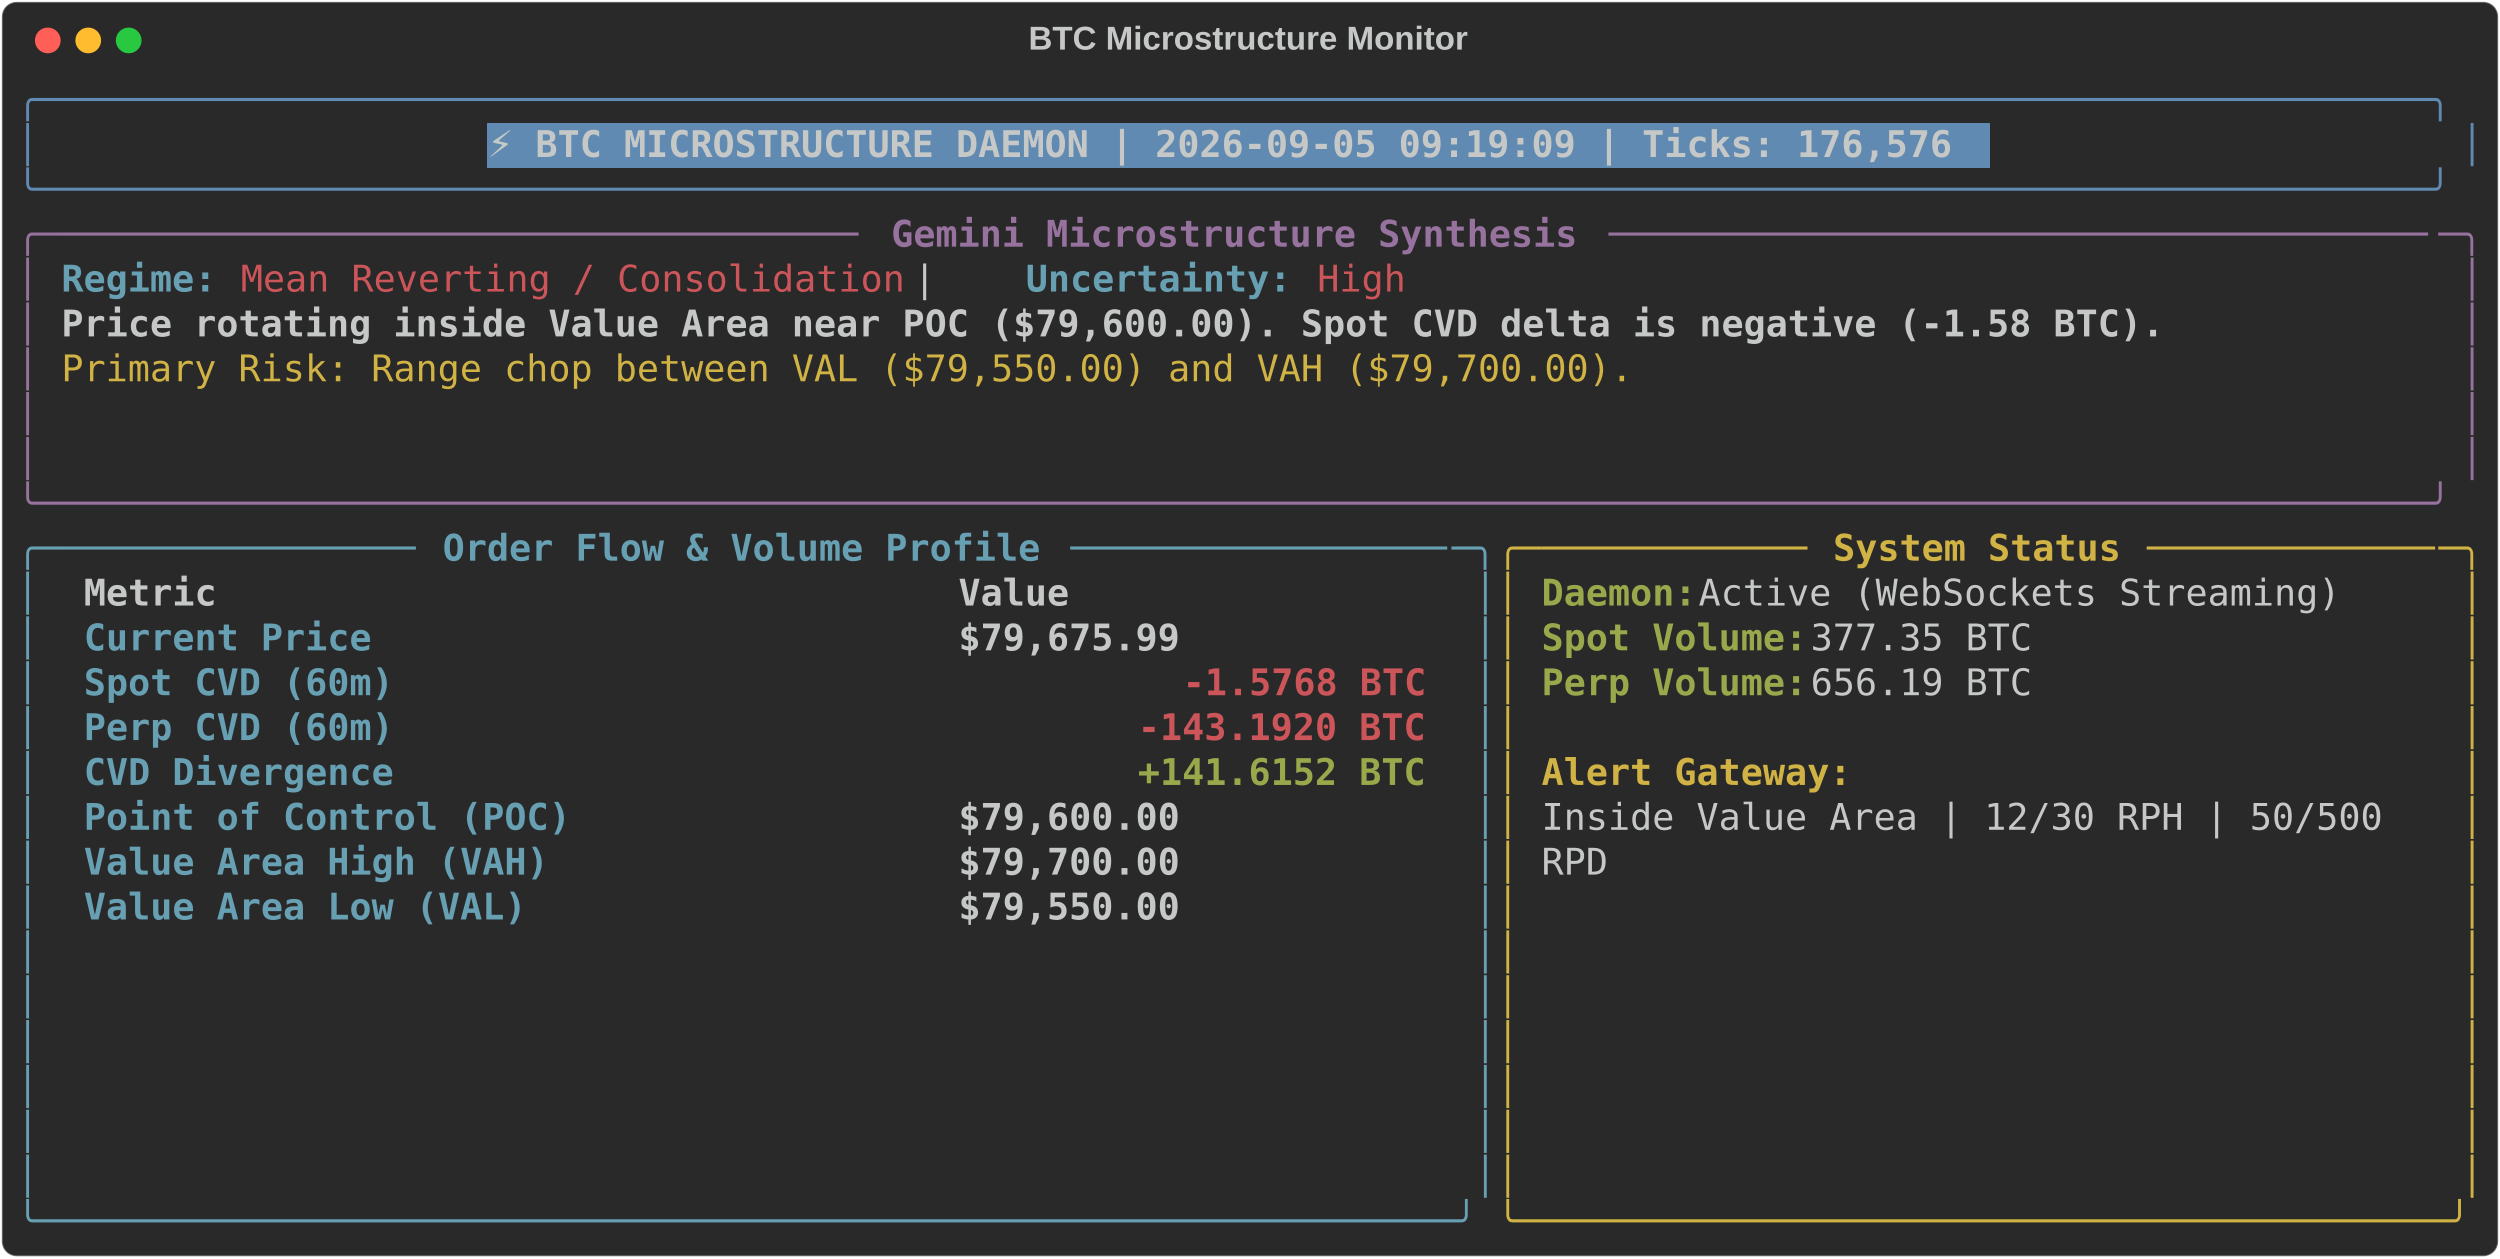
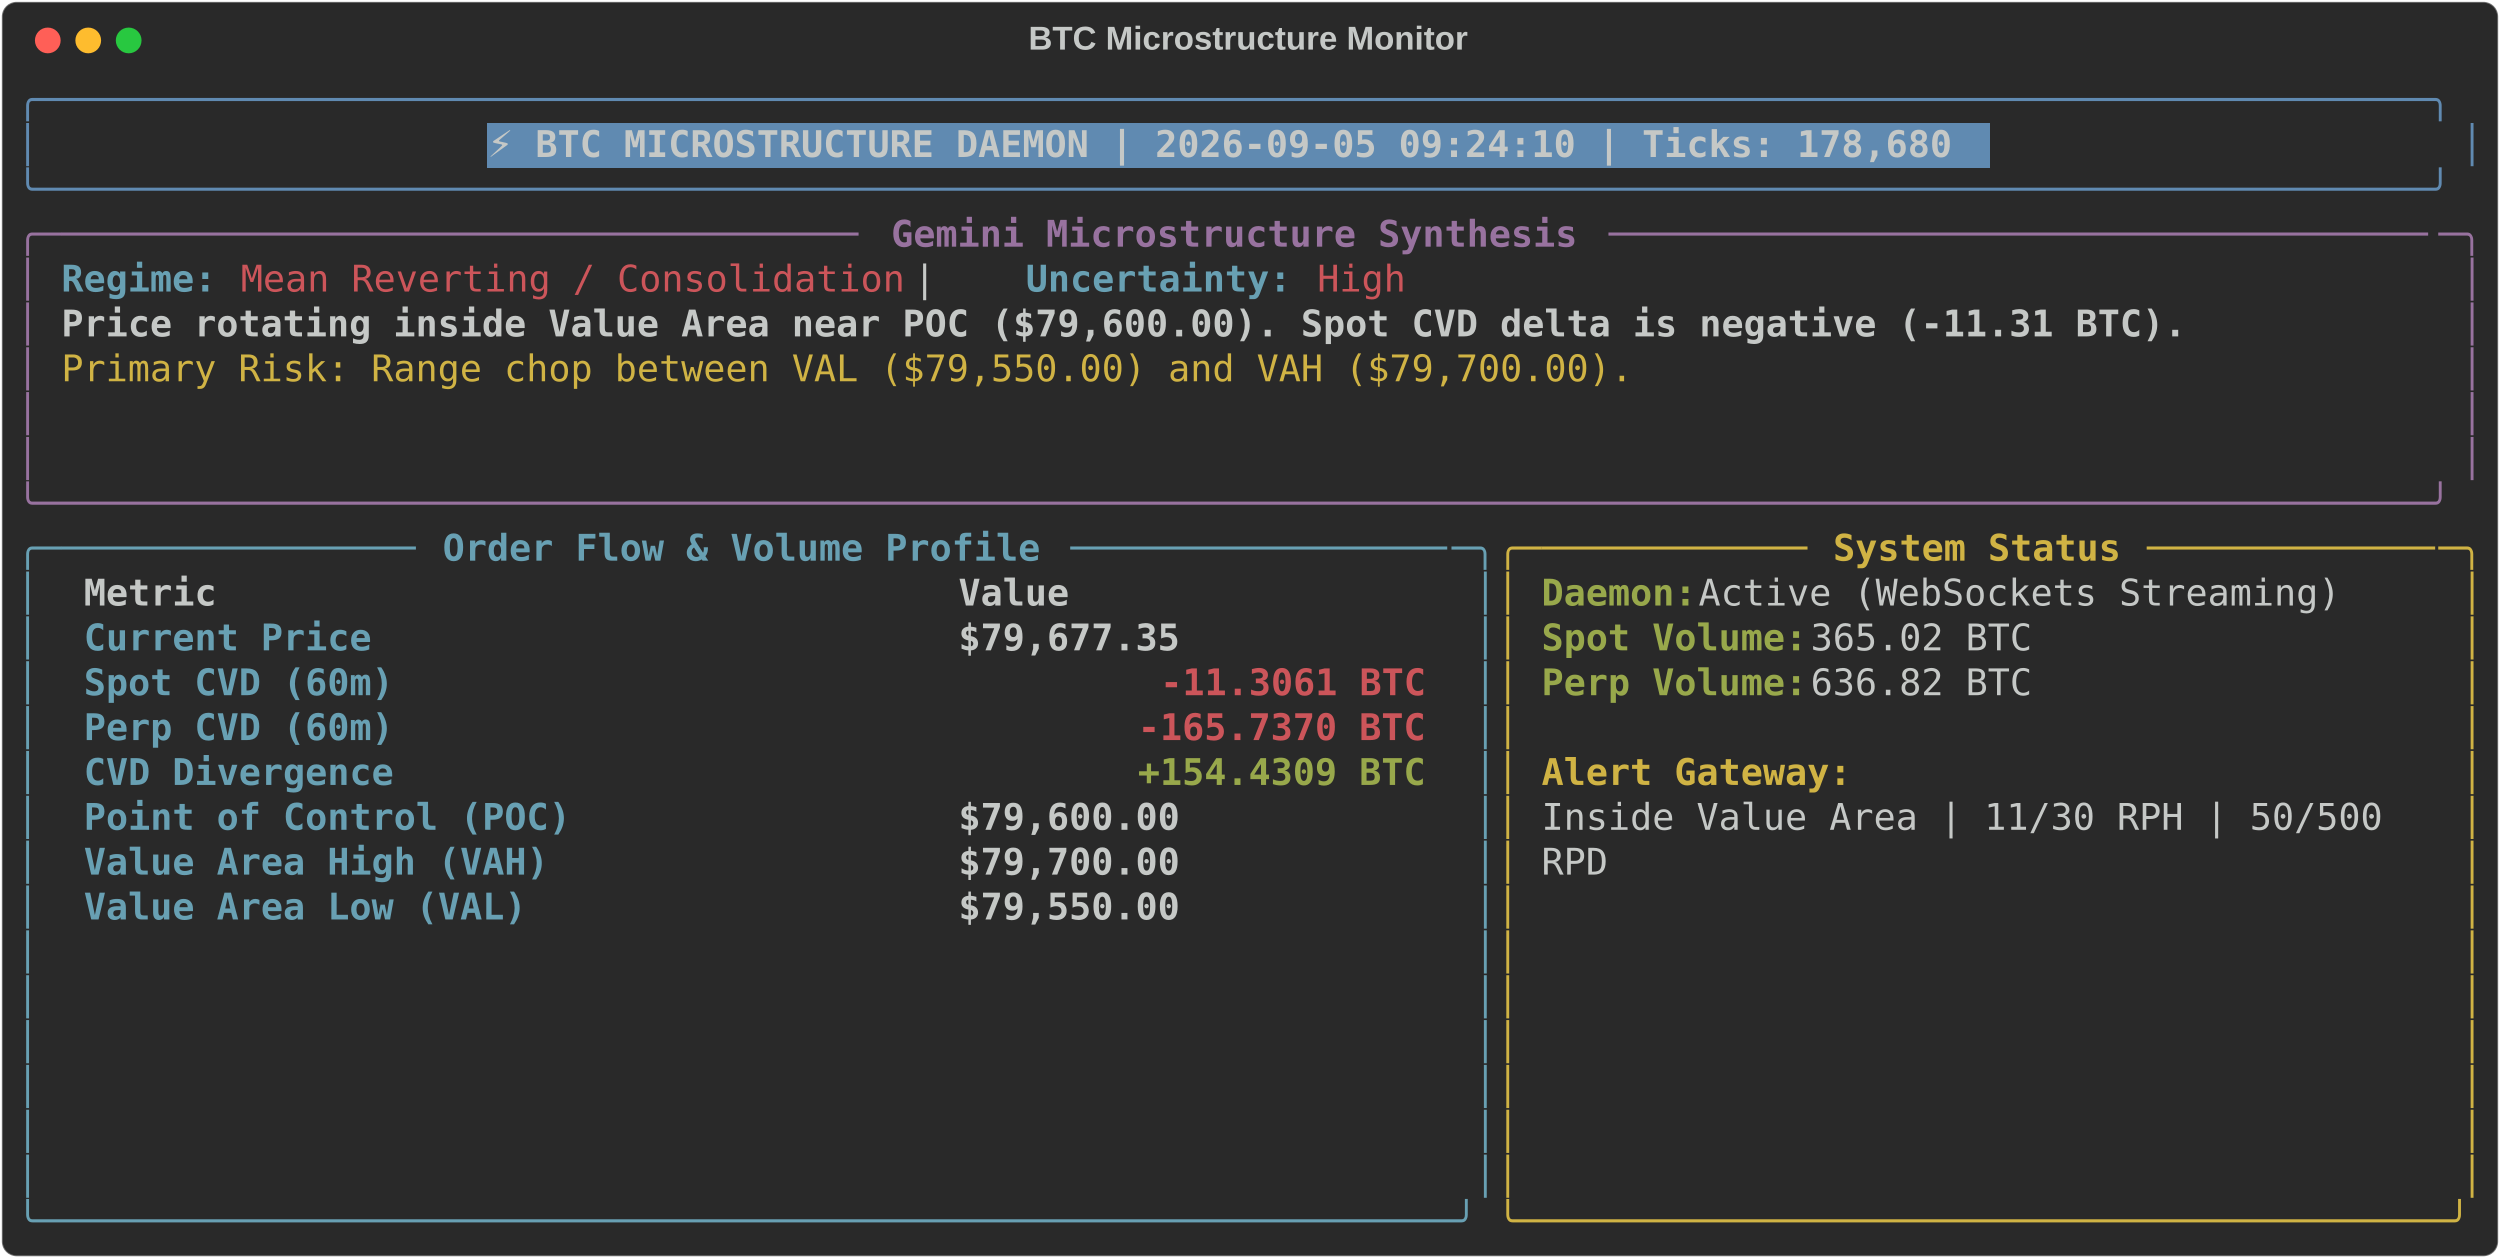
<svg xmlns="http://www.w3.org/2000/svg" class="rich-terminal" viewBox="0 0 1360 684.4">
  <style>

    @font-face {
        font-family: "Fira Code";
        src: local("FiraCode-Regular"),
                url("https://cdnjs.cloudflare.com/ajax/libs/firacode/6.2.0/woff2/FiraCode-Regular.woff2") format("woff2"),
                url("https://cdnjs.cloudflare.com/ajax/libs/firacode/6.2.0/woff/FiraCode-Regular.woff") format("woff");
        font-style: normal;
        font-weight: 400;
    }
    @font-face {
        font-family: "Fira Code";
        src: local("FiraCode-Bold"),
                url("https://cdnjs.cloudflare.com/ajax/libs/firacode/6.2.0/woff2/FiraCode-Bold.woff2") format("woff2"),
                url("https://cdnjs.cloudflare.com/ajax/libs/firacode/6.2.0/woff/FiraCode-Bold.woff") format("woff");
        font-style: bold;
        font-weight: 700;
    }

-     .terminal-4236268338-matrix {
+     .terminal-4149564200-matrix {
        font-family: Fira Code, monospace;
        font-size: 20px;
        line-height: 24.4px;
        font-variant-east-asian: full-width;
    }

-     .terminal-4236268338-title {
+     .terminal-4149564200-title {
        font-size: 18px;
        font-weight: bold;
        font-family: arial;
    }

-     .terminal-4236268338-r1 { fill: #608ab1 }
- .terminal-4236268338-r2 { fill: #c5c8c6 }
- .terminal-4236268338-r3 { fill: #c5c8c6;font-weight: bold }
- .terminal-4236268338-r4 { fill: #98729f }
- .terminal-4236268338-r5 { fill: #98729f;font-weight: bold }
- .terminal-4236268338-r6 { fill: #68a0b3;font-weight: bold }
- .terminal-4236268338-r7 { fill: #cc555a }
- .terminal-4236268338-r8 { fill: #d0b344 }
- .terminal-4236268338-r9 { fill: #68a0b3 }
- .terminal-4236268338-r10 { fill: #d0b344;font-weight: bold }
- .terminal-4236268338-r11 { fill: #98a84b;font-weight: bold }
- .terminal-4236268338-r12 { fill: #cc555a;font-weight: bold }
+     .terminal-4149564200-r1 { fill: #608ab1 }
+ .terminal-4149564200-r2 { fill: #c5c8c6 }
+ .terminal-4149564200-r3 { fill: #c5c8c6;font-weight: bold }
+ .terminal-4149564200-r4 { fill: #98729f }
+ .terminal-4149564200-r5 { fill: #98729f;font-weight: bold }
+ .terminal-4149564200-r6 { fill: #68a0b3;font-weight: bold }
+ .terminal-4149564200-r7 { fill: #cc555a }
+ .terminal-4149564200-r8 { fill: #d0b344 }
+ .terminal-4149564200-r9 { fill: #68a0b3 }
+ .terminal-4149564200-r10 { fill: #d0b344;font-weight: bold }
+ .terminal-4149564200-r11 { fill: #98a84b;font-weight: bold }
+ .terminal-4149564200-r12 { fill: #cc555a;font-weight: bold }
    </style>
  <defs>
-     <clipPath id="terminal-4236268338-clip-terminal">
+     <clipPath id="terminal-4149564200-clip-terminal">
      <rect x="0" y="0" width="1341.0" height="633.4" />
    </clipPath>
-     <clipPath id="terminal-4236268338-line-0">
+     <clipPath id="terminal-4149564200-line-0">
      <rect x="0" y="1.5" width="1342" height="24.65" />
    </clipPath>
-     <clipPath id="terminal-4236268338-line-1">
+     <clipPath id="terminal-4149564200-line-1">
      <rect x="0" y="25.9" width="1342" height="24.65" />
    </clipPath>
-     <clipPath id="terminal-4236268338-line-2">
+     <clipPath id="terminal-4149564200-line-2">
      <rect x="0" y="50.3" width="1342" height="24.65" />
    </clipPath>
-     <clipPath id="terminal-4236268338-line-3">
+     <clipPath id="terminal-4149564200-line-3">
      <rect x="0" y="74.7" width="1342" height="24.65" />
    </clipPath>
-     <clipPath id="terminal-4236268338-line-4">
+     <clipPath id="terminal-4149564200-line-4">
      <rect x="0" y="99.1" width="1342" height="24.65" />
    </clipPath>
-     <clipPath id="terminal-4236268338-line-5">
+     <clipPath id="terminal-4149564200-line-5">
      <rect x="0" y="123.5" width="1342" height="24.65" />
    </clipPath>
-     <clipPath id="terminal-4236268338-line-6">
+     <clipPath id="terminal-4149564200-line-6">
      <rect x="0" y="147.9" width="1342" height="24.65" />
    </clipPath>
-     <clipPath id="terminal-4236268338-line-7">
+     <clipPath id="terminal-4149564200-line-7">
      <rect x="0" y="172.3" width="1342" height="24.65" />
    </clipPath>
-     <clipPath id="terminal-4236268338-line-8">
+     <clipPath id="terminal-4149564200-line-8">
      <rect x="0" y="196.7" width="1342" height="24.65" />
    </clipPath>
-     <clipPath id="terminal-4236268338-line-9">
+     <clipPath id="terminal-4149564200-line-9">
      <rect x="0" y="221.1" width="1342" height="24.65" />
    </clipPath>
-     <clipPath id="terminal-4236268338-line-10">
+     <clipPath id="terminal-4149564200-line-10">
      <rect x="0" y="245.5" width="1342" height="24.65" />
    </clipPath>
-     <clipPath id="terminal-4236268338-line-11">
+     <clipPath id="terminal-4149564200-line-11">
      <rect x="0" y="269.9" width="1342" height="24.65" />
    </clipPath>
-     <clipPath id="terminal-4236268338-line-12">
+     <clipPath id="terminal-4149564200-line-12">
      <rect x="0" y="294.3" width="1342" height="24.65" />
    </clipPath>
-     <clipPath id="terminal-4236268338-line-13">
+     <clipPath id="terminal-4149564200-line-13">
      <rect x="0" y="318.7" width="1342" height="24.65" />
    </clipPath>
-     <clipPath id="terminal-4236268338-line-14">
+     <clipPath id="terminal-4149564200-line-14">
      <rect x="0" y="343.1" width="1342" height="24.65" />
    </clipPath>
-     <clipPath id="terminal-4236268338-line-15">
+     <clipPath id="terminal-4149564200-line-15">
      <rect x="0" y="367.5" width="1342" height="24.65" />
    </clipPath>
-     <clipPath id="terminal-4236268338-line-16">
+     <clipPath id="terminal-4149564200-line-16">
      <rect x="0" y="391.9" width="1342" height="24.65" />
    </clipPath>
-     <clipPath id="terminal-4236268338-line-17">
+     <clipPath id="terminal-4149564200-line-17">
      <rect x="0" y="416.3" width="1342" height="24.65" />
    </clipPath>
-     <clipPath id="terminal-4236268338-line-18">
+     <clipPath id="terminal-4149564200-line-18">
      <rect x="0" y="440.7" width="1342" height="24.65" />
    </clipPath>
-     <clipPath id="terminal-4236268338-line-19">
+     <clipPath id="terminal-4149564200-line-19">
      <rect x="0" y="465.1" width="1342" height="24.65" />
    </clipPath>
-     <clipPath id="terminal-4236268338-line-20">
+     <clipPath id="terminal-4149564200-line-20">
      <rect x="0" y="489.5" width="1342" height="24.65" />
    </clipPath>
-     <clipPath id="terminal-4236268338-line-21">
+     <clipPath id="terminal-4149564200-line-21">
      <rect x="0" y="513.9" width="1342" height="24.65" />
    </clipPath>
-     <clipPath id="terminal-4236268338-line-22">
+     <clipPath id="terminal-4149564200-line-22">
      <rect x="0" y="538.3" width="1342" height="24.65" />
    </clipPath>
-     <clipPath id="terminal-4236268338-line-23">
+     <clipPath id="terminal-4149564200-line-23">
      <rect x="0" y="562.7" width="1342" height="24.65" />
    </clipPath>
-     <clipPath id="terminal-4236268338-line-24">
+     <clipPath id="terminal-4149564200-line-24">
      <rect x="0" y="587.1" width="1342" height="24.65" />
    </clipPath>
  </defs>
  <rect fill="#292929" stroke="rgba(255,255,255,0.35)" stroke-width="1" x="1" y="1" width="1358" height="682.4" rx="8" />
-   <text class="terminal-4236268338-title" fill="#c5c8c6" text-anchor="middle" x="679" y="27">BTC Microstructure Monitor</text>
+   <text class="terminal-4149564200-title" fill="#c5c8c6" text-anchor="middle" x="679" y="27">BTC Microstructure Monitor</text>
  <g transform="translate(26,22)">
    <circle cx="0" cy="0" r="7" fill="#ff5f57" />
    <circle cx="22" cy="0" r="7" fill="#febc2e" />
    <circle cx="44" cy="0" r="7" fill="#28c840" />
  </g>
-   <g transform="translate(9, 41)" clip-path="url(#terminal-4236268338-clip-terminal)">
+   <g transform="translate(9, 41)" clip-path="url(#terminal-4149564200-clip-terminal)">
    <rect fill="#608ab1" x="256.2" y="25.9" width="817.4" height="24.65" shape-rendering="crispEdges" />
-     <g class="terminal-4236268338-matrix">
-       <text class="terminal-4236268338-r1" x="0" y="20" textLength="1342" clip-path="url(#terminal-4236268338-line-0)">╭────────────────────────────────────────────────────────────────────────────────────────────────────────────╮</text>
-       <text class="terminal-4236268338-r2" x="1342" y="20" textLength="12.2" clip-path="url(#terminal-4236268338-line-0)">
- </text>
-       <text class="terminal-4236268338-r1" x="0" y="44.4" textLength="12.2" clip-path="url(#terminal-4236268338-line-1)">│</text>
-       <text class="terminal-4236268338-r3" x="256.2" y="44.4" textLength="805.2" clip-path="url(#terminal-4236268338-line-1)">⚡ BTC MICROSTRUCTURE DAEMON | 2026-09-05 09:19:09 | Ticks: 176,576</text>
-       <text class="terminal-4236268338-r1" x="1329.8" y="44.4" textLength="12.2" clip-path="url(#terminal-4236268338-line-1)">│</text>
-       <text class="terminal-4236268338-r2" x="1342" y="44.4" textLength="12.2" clip-path="url(#terminal-4236268338-line-1)">
- </text>
-       <text class="terminal-4236268338-r1" x="0" y="68.8" textLength="1342" clip-path="url(#terminal-4236268338-line-2)">╰────────────────────────────────────────────────────────────────────────────────────────────────────────────╯</text>
-       <text class="terminal-4236268338-r2" x="1342" y="68.8" textLength="12.2" clip-path="url(#terminal-4236268338-line-2)">
- </text>
-       <text class="terminal-4236268338-r4" x="0" y="93.2" textLength="24.4" clip-path="url(#terminal-4236268338-line-3)">╭─</text>
-       <text class="terminal-4236268338-r4" x="24.4" y="93.2" textLength="439.2" clip-path="url(#terminal-4236268338-line-3)">────────────────────────────────────</text>
-       <text class="terminal-4236268338-r5" x="475.8" y="93.2" textLength="378.2" clip-path="url(#terminal-4236268338-line-3)">Gemini Microstructure Synthesis</text>
-       <text class="terminal-4236268338-r4" x="866.2" y="93.2" textLength="451.4" clip-path="url(#terminal-4236268338-line-3)">─────────────────────────────────────</text>
-       <text class="terminal-4236268338-r4" x="1317.6" y="93.2" textLength="24.4" clip-path="url(#terminal-4236268338-line-3)">─╮</text>
-       <text class="terminal-4236268338-r2" x="1342" y="93.2" textLength="12.2" clip-path="url(#terminal-4236268338-line-3)">
- </text>
-       <text class="terminal-4236268338-r4" x="0" y="117.6" textLength="12.2" clip-path="url(#terminal-4236268338-line-4)">│</text>
-       <text class="terminal-4236268338-r6" x="24.4" y="117.6" textLength="85.4" clip-path="url(#terminal-4236268338-line-4)">Regime:</text>
-       <text class="terminal-4236268338-r7" x="122" y="117.6" textLength="366" clip-path="url(#terminal-4236268338-line-4)">Mean Reverting / Consolidation</text>
-       <text class="terminal-4236268338-r2" x="488" y="117.6" textLength="61" clip-path="url(#terminal-4236268338-line-4)">  |  </text>
-       <text class="terminal-4236268338-r6" x="549" y="117.6" textLength="146.4" clip-path="url(#terminal-4236268338-line-4)">Uncertainty:</text>
-       <text class="terminal-4236268338-r7" x="707.6" y="117.6" textLength="48.8" clip-path="url(#terminal-4236268338-line-4)">High</text>
-       <text class="terminal-4236268338-r4" x="1329.8" y="117.6" textLength="12.2" clip-path="url(#terminal-4236268338-line-4)">│</text>
-       <text class="terminal-4236268338-r2" x="1342" y="117.6" textLength="12.2" clip-path="url(#terminal-4236268338-line-4)">
- </text>
-       <text class="terminal-4236268338-r4" x="0" y="142" textLength="12.2" clip-path="url(#terminal-4236268338-line-5)">│</text>
-       <text class="terminal-4236268338-r3" x="24.4" y="142" textLength="1159" clip-path="url(#terminal-4236268338-line-5)">Price rotating inside Value Area near POC ($79,600.00). Spot CVD delta is negative (-1.58 BTC).</text>
-       <text class="terminal-4236268338-r4" x="1329.8" y="142" textLength="12.2" clip-path="url(#terminal-4236268338-line-5)">│</text>
-       <text class="terminal-4236268338-r2" x="1342" y="142" textLength="12.2" clip-path="url(#terminal-4236268338-line-5)">
- </text>
-       <text class="terminal-4236268338-r4" x="0" y="166.4" textLength="12.2" clip-path="url(#terminal-4236268338-line-6)">│</text>
-       <text class="terminal-4236268338-r8" x="24.4" y="166.4" textLength="866.2" clip-path="url(#terminal-4236268338-line-6)">Primary Risk: Range chop between VAL ($79,550.00) and VAH ($79,700.00).</text>
-       <text class="terminal-4236268338-r4" x="1329.8" y="166.4" textLength="12.2" clip-path="url(#terminal-4236268338-line-6)">│</text>
-       <text class="terminal-4236268338-r2" x="1342" y="166.4" textLength="12.2" clip-path="url(#terminal-4236268338-line-6)">
- </text>
-       <text class="terminal-4236268338-r4" x="0" y="190.8" textLength="12.2" clip-path="url(#terminal-4236268338-line-7)">│</text>
-       <text class="terminal-4236268338-r4" x="1329.8" y="190.8" textLength="12.2" clip-path="url(#terminal-4236268338-line-7)">│</text>
-       <text class="terminal-4236268338-r2" x="1342" y="190.8" textLength="12.2" clip-path="url(#terminal-4236268338-line-7)">
- </text>
-       <text class="terminal-4236268338-r4" x="0" y="215.2" textLength="12.2" clip-path="url(#terminal-4236268338-line-8)">│</text>
-       <text class="terminal-4236268338-r4" x="1329.8" y="215.2" textLength="12.2" clip-path="url(#terminal-4236268338-line-8)">│</text>
-       <text class="terminal-4236268338-r2" x="1342" y="215.2" textLength="12.2" clip-path="url(#terminal-4236268338-line-8)">
- </text>
-       <text class="terminal-4236268338-r4" x="0" y="239.6" textLength="1342" clip-path="url(#terminal-4236268338-line-9)">╰────────────────────────────────────────────────────────────────────────────────────────────────────────────╯</text>
-       <text class="terminal-4236268338-r2" x="1342" y="239.6" textLength="12.2" clip-path="url(#terminal-4236268338-line-9)">
- </text>
-       <text class="terminal-4236268338-r9" x="0" y="264" textLength="24.4" clip-path="url(#terminal-4236268338-line-10)">╭─</text>
-       <text class="terminal-4236268338-r9" x="24.4" y="264" textLength="195.2" clip-path="url(#terminal-4236268338-line-10)">────────────────</text>
-       <text class="terminal-4236268338-r6" x="231.8" y="264" textLength="329.4" clip-path="url(#terminal-4236268338-line-10)">Order Flow &amp; Volume Profile</text>
-       <text class="terminal-4236268338-r9" x="573.4" y="264" textLength="207.4" clip-path="url(#terminal-4236268338-line-10)">─────────────────</text>
-       <text class="terminal-4236268338-r9" x="780.8" y="264" textLength="24.4" clip-path="url(#terminal-4236268338-line-10)">─╮</text>
-       <text class="terminal-4236268338-r8" x="805.2" y="264" textLength="24.4" clip-path="url(#terminal-4236268338-line-10)">╭─</text>
-       <text class="terminal-4236268338-r8" x="829.6" y="264" textLength="146.4" clip-path="url(#terminal-4236268338-line-10)">────────────</text>
-       <text class="terminal-4236268338-r10" x="988.2" y="264" textLength="158.6" clip-path="url(#terminal-4236268338-line-10)">System Status</text>
-       <text class="terminal-4236268338-r8" x="1159" y="264" textLength="158.6" clip-path="url(#terminal-4236268338-line-10)">─────────────</text>
-       <text class="terminal-4236268338-r8" x="1317.6" y="264" textLength="24.4" clip-path="url(#terminal-4236268338-line-10)">─╮</text>
-       <text class="terminal-4236268338-r2" x="1342" y="264" textLength="12.2" clip-path="url(#terminal-4236268338-line-10)">
- </text>
-       <text class="terminal-4236268338-r9" x="0" y="288.4" textLength="12.2" clip-path="url(#terminal-4236268338-line-11)">│</text>
-       <text class="terminal-4236268338-r3" x="36.6" y="288.4" textLength="451.4" clip-path="url(#terminal-4236268338-line-11)">Metric                               </text>
-       <text class="terminal-4236268338-r3" x="512.4" y="288.4" textLength="256.2" clip-path="url(#terminal-4236268338-line-11)">                Value</text>
-       <text class="terminal-4236268338-r9" x="793" y="288.4" textLength="12.2" clip-path="url(#terminal-4236268338-line-11)">│</text>
-       <text class="terminal-4236268338-r8" x="805.2" y="288.4" textLength="12.2" clip-path="url(#terminal-4236268338-line-11)">│</text>
-       <text class="terminal-4236268338-r11" x="829.6" y="288.4" textLength="85.4" clip-path="url(#terminal-4236268338-line-11)">Daemon:</text>
-       <text class="terminal-4236268338-r2" x="915" y="288.4" textLength="366" clip-path="url(#terminal-4236268338-line-11)"> Active (WebSockets Streaming)</text>
-       <text class="terminal-4236268338-r8" x="1329.8" y="288.4" textLength="12.2" clip-path="url(#terminal-4236268338-line-11)">│</text>
-       <text class="terminal-4236268338-r2" x="1342" y="288.4" textLength="12.2" clip-path="url(#terminal-4236268338-line-11)">
- </text>
-       <text class="terminal-4236268338-r9" x="0" y="312.8" textLength="12.2" clip-path="url(#terminal-4236268338-line-12)">│</text>
-       <text class="terminal-4236268338-r6" x="36.6" y="312.8" textLength="451.4" clip-path="url(#terminal-4236268338-line-12)">Current Price                        </text>
-       <text class="terminal-4236268338-r3" x="512.4" y="312.8" textLength="256.2" clip-path="url(#terminal-4236268338-line-12)">           $79,675.99</text>
-       <text class="terminal-4236268338-r9" x="793" y="312.8" textLength="12.2" clip-path="url(#terminal-4236268338-line-12)">│</text>
-       <text class="terminal-4236268338-r8" x="805.2" y="312.8" textLength="12.2" clip-path="url(#terminal-4236268338-line-12)">│</text>
-       <text class="terminal-4236268338-r11" x="829.6" y="312.8" textLength="146.4" clip-path="url(#terminal-4236268338-line-12)">Spot Volume:</text>
-       <text class="terminal-4236268338-r2" x="976" y="312.8" textLength="134.2" clip-path="url(#terminal-4236268338-line-12)"> 377.35 BTC</text>
-       <text class="terminal-4236268338-r8" x="1329.8" y="312.8" textLength="12.2" clip-path="url(#terminal-4236268338-line-12)">│</text>
-       <text class="terminal-4236268338-r2" x="1342" y="312.8" textLength="12.2" clip-path="url(#terminal-4236268338-line-12)">
- </text>
-       <text class="terminal-4236268338-r9" x="0" y="337.2" textLength="12.2" clip-path="url(#terminal-4236268338-line-13)">│</text>
-       <text class="terminal-4236268338-r6" x="36.6" y="337.2" textLength="451.4" clip-path="url(#terminal-4236268338-line-13)">Spot CVD (60m)                       </text>
-       <text class="terminal-4236268338-r12" x="634.4" y="337.2" textLength="134.2" clip-path="url(#terminal-4236268338-line-13)">-1.5768 BTC</text>
-       <text class="terminal-4236268338-r9" x="793" y="337.2" textLength="12.2" clip-path="url(#terminal-4236268338-line-13)">│</text>
-       <text class="terminal-4236268338-r8" x="805.2" y="337.2" textLength="12.2" clip-path="url(#terminal-4236268338-line-13)">│</text>
-       <text class="terminal-4236268338-r11" x="829.6" y="337.2" textLength="146.4" clip-path="url(#terminal-4236268338-line-13)">Perp Volume:</text>
-       <text class="terminal-4236268338-r2" x="976" y="337.2" textLength="134.2" clip-path="url(#terminal-4236268338-line-13)"> 656.19 BTC</text>
-       <text class="terminal-4236268338-r8" x="1329.8" y="337.2" textLength="12.2" clip-path="url(#terminal-4236268338-line-13)">│</text>
-       <text class="terminal-4236268338-r2" x="1342" y="337.2" textLength="12.2" clip-path="url(#terminal-4236268338-line-13)">
- </text>
-       <text class="terminal-4236268338-r9" x="0" y="361.6" textLength="12.2" clip-path="url(#terminal-4236268338-line-14)">│</text>
-       <text class="terminal-4236268338-r6" x="36.6" y="361.6" textLength="451.4" clip-path="url(#terminal-4236268338-line-14)">Perp CVD (60m)                       </text>
-       <text class="terminal-4236268338-r12" x="610" y="361.6" textLength="158.6" clip-path="url(#terminal-4236268338-line-14)">-143.1920 BTC</text>
-       <text class="terminal-4236268338-r9" x="793" y="361.6" textLength="12.2" clip-path="url(#terminal-4236268338-line-14)">│</text>
-       <text class="terminal-4236268338-r8" x="805.2" y="361.6" textLength="12.2" clip-path="url(#terminal-4236268338-line-14)">│</text>
-       <text class="terminal-4236268338-r8" x="1329.8" y="361.6" textLength="12.2" clip-path="url(#terminal-4236268338-line-14)">│</text>
-       <text class="terminal-4236268338-r2" x="1342" y="361.6" textLength="12.2" clip-path="url(#terminal-4236268338-line-14)">
- </text>
-       <text class="terminal-4236268338-r9" x="0" y="386" textLength="12.2" clip-path="url(#terminal-4236268338-line-15)">│</text>
-       <text class="terminal-4236268338-r6" x="36.6" y="386" textLength="451.4" clip-path="url(#terminal-4236268338-line-15)">CVD Divergence                       </text>
-       <text class="terminal-4236268338-r11" x="610" y="386" textLength="158.6" clip-path="url(#terminal-4236268338-line-15)">+141.6152 BTC</text>
-       <text class="terminal-4236268338-r9" x="793" y="386" textLength="12.2" clip-path="url(#terminal-4236268338-line-15)">│</text>
-       <text class="terminal-4236268338-r8" x="805.2" y="386" textLength="12.2" clip-path="url(#terminal-4236268338-line-15)">│</text>
-       <text class="terminal-4236268338-r10" x="829.6" y="386" textLength="170.8" clip-path="url(#terminal-4236268338-line-15)">Alert Gateway:</text>
-       <text class="terminal-4236268338-r8" x="1329.8" y="386" textLength="12.2" clip-path="url(#terminal-4236268338-line-15)">│</text>
-       <text class="terminal-4236268338-r2" x="1342" y="386" textLength="12.2" clip-path="url(#terminal-4236268338-line-15)">
- </text>
-       <text class="terminal-4236268338-r9" x="0" y="410.4" textLength="12.2" clip-path="url(#terminal-4236268338-line-16)">│</text>
-       <text class="terminal-4236268338-r6" x="36.6" y="410.4" textLength="451.4" clip-path="url(#terminal-4236268338-line-16)">Point of Control (POC)               </text>
-       <text class="terminal-4236268338-r3" x="512.4" y="410.4" textLength="256.2" clip-path="url(#terminal-4236268338-line-16)">           $79,600.00</text>
-       <text class="terminal-4236268338-r9" x="793" y="410.4" textLength="12.2" clip-path="url(#terminal-4236268338-line-16)">│</text>
-       <text class="terminal-4236268338-r8" x="805.2" y="410.4" textLength="12.2" clip-path="url(#terminal-4236268338-line-16)">│</text>
-       <text class="terminal-4236268338-r2" x="829.6" y="410.4" textLength="475.8" clip-path="url(#terminal-4236268338-line-16)">Inside Value Area | 12/30 RPH | 50/500 </text>
-       <text class="terminal-4236268338-r8" x="1329.8" y="410.4" textLength="12.2" clip-path="url(#terminal-4236268338-line-16)">│</text>
-       <text class="terminal-4236268338-r2" x="1342" y="410.4" textLength="12.2" clip-path="url(#terminal-4236268338-line-16)">
- </text>
-       <text class="terminal-4236268338-r9" x="0" y="434.8" textLength="12.2" clip-path="url(#terminal-4236268338-line-17)">│</text>
-       <text class="terminal-4236268338-r6" x="36.6" y="434.8" textLength="451.4" clip-path="url(#terminal-4236268338-line-17)">Value Area High (VAH)                </text>
-       <text class="terminal-4236268338-r3" x="512.4" y="434.8" textLength="256.2" clip-path="url(#terminal-4236268338-line-17)">           $79,700.00</text>
-       <text class="terminal-4236268338-r9" x="793" y="434.8" textLength="12.2" clip-path="url(#terminal-4236268338-line-17)">│</text>
-       <text class="terminal-4236268338-r8" x="805.2" y="434.8" textLength="12.2" clip-path="url(#terminal-4236268338-line-17)">│</text>
-       <text class="terminal-4236268338-r2" x="829.6" y="434.8" textLength="36.6" clip-path="url(#terminal-4236268338-line-17)">RPD</text>
-       <text class="terminal-4236268338-r8" x="1329.8" y="434.8" textLength="12.2" clip-path="url(#terminal-4236268338-line-17)">│</text>
-       <text class="terminal-4236268338-r2" x="1342" y="434.8" textLength="12.2" clip-path="url(#terminal-4236268338-line-17)">
- </text>
-       <text class="terminal-4236268338-r9" x="0" y="459.2" textLength="12.2" clip-path="url(#terminal-4236268338-line-18)">│</text>
-       <text class="terminal-4236268338-r6" x="36.6" y="459.2" textLength="451.4" clip-path="url(#terminal-4236268338-line-18)">Value Area Low (VAL)                 </text>
-       <text class="terminal-4236268338-r3" x="512.4" y="459.2" textLength="256.2" clip-path="url(#terminal-4236268338-line-18)">           $79,550.00</text>
-       <text class="terminal-4236268338-r9" x="793" y="459.2" textLength="12.2" clip-path="url(#terminal-4236268338-line-18)">│</text>
-       <text class="terminal-4236268338-r8" x="805.2" y="459.2" textLength="12.2" clip-path="url(#terminal-4236268338-line-18)">│</text>
-       <text class="terminal-4236268338-r8" x="1329.8" y="459.2" textLength="12.2" clip-path="url(#terminal-4236268338-line-18)">│</text>
-       <text class="terminal-4236268338-r2" x="1342" y="459.2" textLength="12.2" clip-path="url(#terminal-4236268338-line-18)">
- </text>
-       <text class="terminal-4236268338-r9" x="0" y="483.6" textLength="12.2" clip-path="url(#terminal-4236268338-line-19)">│</text>
-       <text class="terminal-4236268338-r9" x="793" y="483.6" textLength="12.2" clip-path="url(#terminal-4236268338-line-19)">│</text>
-       <text class="terminal-4236268338-r8" x="805.2" y="483.6" textLength="12.2" clip-path="url(#terminal-4236268338-line-19)">│</text>
-       <text class="terminal-4236268338-r8" x="1329.8" y="483.6" textLength="12.2" clip-path="url(#terminal-4236268338-line-19)">│</text>
-       <text class="terminal-4236268338-r2" x="1342" y="483.6" textLength="12.2" clip-path="url(#terminal-4236268338-line-19)">
- </text>
-       <text class="terminal-4236268338-r9" x="0" y="508" textLength="12.2" clip-path="url(#terminal-4236268338-line-20)">│</text>
-       <text class="terminal-4236268338-r9" x="793" y="508" textLength="12.2" clip-path="url(#terminal-4236268338-line-20)">│</text>
-       <text class="terminal-4236268338-r8" x="805.2" y="508" textLength="12.2" clip-path="url(#terminal-4236268338-line-20)">│</text>
-       <text class="terminal-4236268338-r8" x="1329.8" y="508" textLength="12.2" clip-path="url(#terminal-4236268338-line-20)">│</text>
-       <text class="terminal-4236268338-r2" x="1342" y="508" textLength="12.2" clip-path="url(#terminal-4236268338-line-20)">
- </text>
-       <text class="terminal-4236268338-r9" x="0" y="532.4" textLength="12.2" clip-path="url(#terminal-4236268338-line-21)">│</text>
-       <text class="terminal-4236268338-r9" x="793" y="532.4" textLength="12.2" clip-path="url(#terminal-4236268338-line-21)">│</text>
-       <text class="terminal-4236268338-r8" x="805.2" y="532.4" textLength="12.2" clip-path="url(#terminal-4236268338-line-21)">│</text>
-       <text class="terminal-4236268338-r8" x="1329.8" y="532.4" textLength="12.2" clip-path="url(#terminal-4236268338-line-21)">│</text>
-       <text class="terminal-4236268338-r2" x="1342" y="532.4" textLength="12.2" clip-path="url(#terminal-4236268338-line-21)">
- </text>
-       <text class="terminal-4236268338-r9" x="0" y="556.8" textLength="12.2" clip-path="url(#terminal-4236268338-line-22)">│</text>
-       <text class="terminal-4236268338-r9" x="793" y="556.8" textLength="12.2" clip-path="url(#terminal-4236268338-line-22)">│</text>
-       <text class="terminal-4236268338-r8" x="805.2" y="556.8" textLength="12.2" clip-path="url(#terminal-4236268338-line-22)">│</text>
-       <text class="terminal-4236268338-r8" x="1329.8" y="556.8" textLength="12.2" clip-path="url(#terminal-4236268338-line-22)">│</text>
-       <text class="terminal-4236268338-r2" x="1342" y="556.8" textLength="12.2" clip-path="url(#terminal-4236268338-line-22)">
- </text>
-       <text class="terminal-4236268338-r9" x="0" y="581.2" textLength="12.2" clip-path="url(#terminal-4236268338-line-23)">│</text>
-       <text class="terminal-4236268338-r9" x="793" y="581.2" textLength="12.2" clip-path="url(#terminal-4236268338-line-23)">│</text>
-       <text class="terminal-4236268338-r8" x="805.2" y="581.2" textLength="12.2" clip-path="url(#terminal-4236268338-line-23)">│</text>
-       <text class="terminal-4236268338-r8" x="1329.8" y="581.2" textLength="12.2" clip-path="url(#terminal-4236268338-line-23)">│</text>
-       <text class="terminal-4236268338-r2" x="1342" y="581.2" textLength="12.2" clip-path="url(#terminal-4236268338-line-23)">
- </text>
-       <text class="terminal-4236268338-r9" x="0" y="605.6" textLength="12.2" clip-path="url(#terminal-4236268338-line-24)">│</text>
-       <text class="terminal-4236268338-r9" x="793" y="605.6" textLength="12.2" clip-path="url(#terminal-4236268338-line-24)">│</text>
-       <text class="terminal-4236268338-r8" x="805.2" y="605.6" textLength="12.2" clip-path="url(#terminal-4236268338-line-24)">│</text>
-       <text class="terminal-4236268338-r8" x="1329.8" y="605.6" textLength="12.2" clip-path="url(#terminal-4236268338-line-24)">│</text>
-       <text class="terminal-4236268338-r2" x="1342" y="605.6" textLength="12.2" clip-path="url(#terminal-4236268338-line-24)">
- </text>
-       <text class="terminal-4236268338-r9" x="0" y="630" textLength="805.2" clip-path="url(#terminal-4236268338-line-25)">╰────────────────────────────────────────────────────────────────╯</text>
-       <text class="terminal-4236268338-r8" x="805.2" y="630" textLength="536.8" clip-path="url(#terminal-4236268338-line-25)">╰──────────────────────────────────────────╯</text>
-       <text class="terminal-4236268338-r2" x="1342" y="630" textLength="12.2" clip-path="url(#terminal-4236268338-line-25)">
+     <g class="terminal-4149564200-matrix">
+       <text class="terminal-4149564200-r1" x="0" y="20" textLength="1342" clip-path="url(#terminal-4149564200-line-0)">╭────────────────────────────────────────────────────────────────────────────────────────────────────────────╮</text>
+       <text class="terminal-4149564200-r2" x="1342" y="20" textLength="12.2" clip-path="url(#terminal-4149564200-line-0)">
+ </text>
+       <text class="terminal-4149564200-r1" x="0" y="44.4" textLength="12.2" clip-path="url(#terminal-4149564200-line-1)">│</text>
+       <text class="terminal-4149564200-r3" x="256.2" y="44.4" textLength="805.2" clip-path="url(#terminal-4149564200-line-1)">⚡ BTC MICROSTRUCTURE DAEMON | 2026-09-05 09:24:10 | Ticks: 178,680</text>
+       <text class="terminal-4149564200-r1" x="1329.8" y="44.4" textLength="12.2" clip-path="url(#terminal-4149564200-line-1)">│</text>
+       <text class="terminal-4149564200-r2" x="1342" y="44.4" textLength="12.2" clip-path="url(#terminal-4149564200-line-1)">
+ </text>
+       <text class="terminal-4149564200-r1" x="0" y="68.8" textLength="1342" clip-path="url(#terminal-4149564200-line-2)">╰────────────────────────────────────────────────────────────────────────────────────────────────────────────╯</text>
+       <text class="terminal-4149564200-r2" x="1342" y="68.8" textLength="12.2" clip-path="url(#terminal-4149564200-line-2)">
+ </text>
+       <text class="terminal-4149564200-r4" x="0" y="93.2" textLength="24.4" clip-path="url(#terminal-4149564200-line-3)">╭─</text>
+       <text class="terminal-4149564200-r4" x="24.4" y="93.2" textLength="439.2" clip-path="url(#terminal-4149564200-line-3)">────────────────────────────────────</text>
+       <text class="terminal-4149564200-r5" x="475.8" y="93.2" textLength="378.2" clip-path="url(#terminal-4149564200-line-3)">Gemini Microstructure Synthesis</text>
+       <text class="terminal-4149564200-r4" x="866.2" y="93.2" textLength="451.4" clip-path="url(#terminal-4149564200-line-3)">─────────────────────────────────────</text>
+       <text class="terminal-4149564200-r4" x="1317.6" y="93.2" textLength="24.4" clip-path="url(#terminal-4149564200-line-3)">─╮</text>
+       <text class="terminal-4149564200-r2" x="1342" y="93.2" textLength="12.2" clip-path="url(#terminal-4149564200-line-3)">
+ </text>
+       <text class="terminal-4149564200-r4" x="0" y="117.6" textLength="12.2" clip-path="url(#terminal-4149564200-line-4)">│</text>
+       <text class="terminal-4149564200-r6" x="24.4" y="117.6" textLength="85.4" clip-path="url(#terminal-4149564200-line-4)">Regime:</text>
+       <text class="terminal-4149564200-r7" x="122" y="117.6" textLength="366" clip-path="url(#terminal-4149564200-line-4)">Mean Reverting / Consolidation</text>
+       <text class="terminal-4149564200-r2" x="488" y="117.6" textLength="61" clip-path="url(#terminal-4149564200-line-4)">  |  </text>
+       <text class="terminal-4149564200-r6" x="549" y="117.6" textLength="146.4" clip-path="url(#terminal-4149564200-line-4)">Uncertainty:</text>
+       <text class="terminal-4149564200-r7" x="707.6" y="117.6" textLength="48.8" clip-path="url(#terminal-4149564200-line-4)">High</text>
+       <text class="terminal-4149564200-r4" x="1329.8" y="117.6" textLength="12.2" clip-path="url(#terminal-4149564200-line-4)">│</text>
+       <text class="terminal-4149564200-r2" x="1342" y="117.6" textLength="12.2" clip-path="url(#terminal-4149564200-line-4)">
+ </text>
+       <text class="terminal-4149564200-r4" x="0" y="142" textLength="12.2" clip-path="url(#terminal-4149564200-line-5)">│</text>
+       <text class="terminal-4149564200-r3" x="24.4" y="142" textLength="1171.2" clip-path="url(#terminal-4149564200-line-5)">Price rotating inside Value Area near POC ($79,600.00). Spot CVD delta is negative (-11.31 BTC).</text>
+       <text class="terminal-4149564200-r4" x="1329.8" y="142" textLength="12.2" clip-path="url(#terminal-4149564200-line-5)">│</text>
+       <text class="terminal-4149564200-r2" x="1342" y="142" textLength="12.2" clip-path="url(#terminal-4149564200-line-5)">
+ </text>
+       <text class="terminal-4149564200-r4" x="0" y="166.4" textLength="12.2" clip-path="url(#terminal-4149564200-line-6)">│</text>
+       <text class="terminal-4149564200-r8" x="24.4" y="166.4" textLength="866.2" clip-path="url(#terminal-4149564200-line-6)">Primary Risk: Range chop between VAL ($79,550.00) and VAH ($79,700.00).</text>
+       <text class="terminal-4149564200-r4" x="1329.8" y="166.4" textLength="12.2" clip-path="url(#terminal-4149564200-line-6)">│</text>
+       <text class="terminal-4149564200-r2" x="1342" y="166.4" textLength="12.2" clip-path="url(#terminal-4149564200-line-6)">
+ </text>
+       <text class="terminal-4149564200-r4" x="0" y="190.8" textLength="12.2" clip-path="url(#terminal-4149564200-line-7)">│</text>
+       <text class="terminal-4149564200-r4" x="1329.8" y="190.8" textLength="12.2" clip-path="url(#terminal-4149564200-line-7)">│</text>
+       <text class="terminal-4149564200-r2" x="1342" y="190.8" textLength="12.2" clip-path="url(#terminal-4149564200-line-7)">
+ </text>
+       <text class="terminal-4149564200-r4" x="0" y="215.2" textLength="12.2" clip-path="url(#terminal-4149564200-line-8)">│</text>
+       <text class="terminal-4149564200-r4" x="1329.8" y="215.2" textLength="12.2" clip-path="url(#terminal-4149564200-line-8)">│</text>
+       <text class="terminal-4149564200-r2" x="1342" y="215.2" textLength="12.2" clip-path="url(#terminal-4149564200-line-8)">
+ </text>
+       <text class="terminal-4149564200-r4" x="0" y="239.6" textLength="1342" clip-path="url(#terminal-4149564200-line-9)">╰────────────────────────────────────────────────────────────────────────────────────────────────────────────╯</text>
+       <text class="terminal-4149564200-r2" x="1342" y="239.6" textLength="12.2" clip-path="url(#terminal-4149564200-line-9)">
+ </text>
+       <text class="terminal-4149564200-r9" x="0" y="264" textLength="24.4" clip-path="url(#terminal-4149564200-line-10)">╭─</text>
+       <text class="terminal-4149564200-r9" x="24.4" y="264" textLength="195.2" clip-path="url(#terminal-4149564200-line-10)">────────────────</text>
+       <text class="terminal-4149564200-r6" x="231.8" y="264" textLength="329.4" clip-path="url(#terminal-4149564200-line-10)">Order Flow &amp; Volume Profile</text>
+       <text class="terminal-4149564200-r9" x="573.4" y="264" textLength="207.4" clip-path="url(#terminal-4149564200-line-10)">─────────────────</text>
+       <text class="terminal-4149564200-r9" x="780.8" y="264" textLength="24.4" clip-path="url(#terminal-4149564200-line-10)">─╮</text>
+       <text class="terminal-4149564200-r8" x="805.2" y="264" textLength="24.4" clip-path="url(#terminal-4149564200-line-10)">╭─</text>
+       <text class="terminal-4149564200-r8" x="829.6" y="264" textLength="146.4" clip-path="url(#terminal-4149564200-line-10)">────────────</text>
+       <text class="terminal-4149564200-r10" x="988.2" y="264" textLength="158.6" clip-path="url(#terminal-4149564200-line-10)">System Status</text>
+       <text class="terminal-4149564200-r8" x="1159" y="264" textLength="158.6" clip-path="url(#terminal-4149564200-line-10)">─────────────</text>
+       <text class="terminal-4149564200-r8" x="1317.6" y="264" textLength="24.4" clip-path="url(#terminal-4149564200-line-10)">─╮</text>
+       <text class="terminal-4149564200-r2" x="1342" y="264" textLength="12.2" clip-path="url(#terminal-4149564200-line-10)">
+ </text>
+       <text class="terminal-4149564200-r9" x="0" y="288.4" textLength="12.2" clip-path="url(#terminal-4149564200-line-11)">│</text>
+       <text class="terminal-4149564200-r3" x="36.6" y="288.4" textLength="451.4" clip-path="url(#terminal-4149564200-line-11)">Metric                               </text>
+       <text class="terminal-4149564200-r3" x="512.4" y="288.4" textLength="256.2" clip-path="url(#terminal-4149564200-line-11)">                Value</text>
+       <text class="terminal-4149564200-r9" x="793" y="288.4" textLength="12.2" clip-path="url(#terminal-4149564200-line-11)">│</text>
+       <text class="terminal-4149564200-r8" x="805.2" y="288.4" textLength="12.2" clip-path="url(#terminal-4149564200-line-11)">│</text>
+       <text class="terminal-4149564200-r11" x="829.6" y="288.4" textLength="85.4" clip-path="url(#terminal-4149564200-line-11)">Daemon:</text>
+       <text class="terminal-4149564200-r2" x="915" y="288.4" textLength="366" clip-path="url(#terminal-4149564200-line-11)"> Active (WebSockets Streaming)</text>
+       <text class="terminal-4149564200-r8" x="1329.8" y="288.4" textLength="12.2" clip-path="url(#terminal-4149564200-line-11)">│</text>
+       <text class="terminal-4149564200-r2" x="1342" y="288.4" textLength="12.2" clip-path="url(#terminal-4149564200-line-11)">
+ </text>
+       <text class="terminal-4149564200-r9" x="0" y="312.8" textLength="12.2" clip-path="url(#terminal-4149564200-line-12)">│</text>
+       <text class="terminal-4149564200-r6" x="36.6" y="312.8" textLength="451.4" clip-path="url(#terminal-4149564200-line-12)">Current Price                        </text>
+       <text class="terminal-4149564200-r3" x="512.4" y="312.8" textLength="256.2" clip-path="url(#terminal-4149564200-line-12)">           $79,677.35</text>
+       <text class="terminal-4149564200-r9" x="793" y="312.8" textLength="12.2" clip-path="url(#terminal-4149564200-line-12)">│</text>
+       <text class="terminal-4149564200-r8" x="805.2" y="312.8" textLength="12.2" clip-path="url(#terminal-4149564200-line-12)">│</text>
+       <text class="terminal-4149564200-r11" x="829.6" y="312.8" textLength="146.4" clip-path="url(#terminal-4149564200-line-12)">Spot Volume:</text>
+       <text class="terminal-4149564200-r2" x="976" y="312.8" textLength="134.2" clip-path="url(#terminal-4149564200-line-12)"> 365.02 BTC</text>
+       <text class="terminal-4149564200-r8" x="1329.8" y="312.8" textLength="12.2" clip-path="url(#terminal-4149564200-line-12)">│</text>
+       <text class="terminal-4149564200-r2" x="1342" y="312.8" textLength="12.2" clip-path="url(#terminal-4149564200-line-12)">
+ </text>
+       <text class="terminal-4149564200-r9" x="0" y="337.2" textLength="12.2" clip-path="url(#terminal-4149564200-line-13)">│</text>
+       <text class="terminal-4149564200-r6" x="36.6" y="337.2" textLength="451.4" clip-path="url(#terminal-4149564200-line-13)">Spot CVD (60m)                       </text>
+       <text class="terminal-4149564200-r12" x="622.2" y="337.2" textLength="146.4" clip-path="url(#terminal-4149564200-line-13)">-11.3061 BTC</text>
+       <text class="terminal-4149564200-r9" x="793" y="337.2" textLength="12.2" clip-path="url(#terminal-4149564200-line-13)">│</text>
+       <text class="terminal-4149564200-r8" x="805.2" y="337.2" textLength="12.2" clip-path="url(#terminal-4149564200-line-13)">│</text>
+       <text class="terminal-4149564200-r11" x="829.6" y="337.2" textLength="146.4" clip-path="url(#terminal-4149564200-line-13)">Perp Volume:</text>
+       <text class="terminal-4149564200-r2" x="976" y="337.2" textLength="134.2" clip-path="url(#terminal-4149564200-line-13)"> 636.82 BTC</text>
+       <text class="terminal-4149564200-r8" x="1329.8" y="337.2" textLength="12.2" clip-path="url(#terminal-4149564200-line-13)">│</text>
+       <text class="terminal-4149564200-r2" x="1342" y="337.2" textLength="12.2" clip-path="url(#terminal-4149564200-line-13)">
+ </text>
+       <text class="terminal-4149564200-r9" x="0" y="361.6" textLength="12.2" clip-path="url(#terminal-4149564200-line-14)">│</text>
+       <text class="terminal-4149564200-r6" x="36.6" y="361.6" textLength="451.4" clip-path="url(#terminal-4149564200-line-14)">Perp CVD (60m)                       </text>
+       <text class="terminal-4149564200-r12" x="610" y="361.6" textLength="158.6" clip-path="url(#terminal-4149564200-line-14)">-165.7370 BTC</text>
+       <text class="terminal-4149564200-r9" x="793" y="361.6" textLength="12.2" clip-path="url(#terminal-4149564200-line-14)">│</text>
+       <text class="terminal-4149564200-r8" x="805.2" y="361.6" textLength="12.2" clip-path="url(#terminal-4149564200-line-14)">│</text>
+       <text class="terminal-4149564200-r8" x="1329.8" y="361.6" textLength="12.2" clip-path="url(#terminal-4149564200-line-14)">│</text>
+       <text class="terminal-4149564200-r2" x="1342" y="361.6" textLength="12.2" clip-path="url(#terminal-4149564200-line-14)">
+ </text>
+       <text class="terminal-4149564200-r9" x="0" y="386" textLength="12.2" clip-path="url(#terminal-4149564200-line-15)">│</text>
+       <text class="terminal-4149564200-r6" x="36.6" y="386" textLength="451.4" clip-path="url(#terminal-4149564200-line-15)">CVD Divergence                       </text>
+       <text class="terminal-4149564200-r11" x="610" y="386" textLength="158.6" clip-path="url(#terminal-4149564200-line-15)">+154.4309 BTC</text>
+       <text class="terminal-4149564200-r9" x="793" y="386" textLength="12.2" clip-path="url(#terminal-4149564200-line-15)">│</text>
+       <text class="terminal-4149564200-r8" x="805.2" y="386" textLength="12.2" clip-path="url(#terminal-4149564200-line-15)">│</text>
+       <text class="terminal-4149564200-r10" x="829.6" y="386" textLength="170.8" clip-path="url(#terminal-4149564200-line-15)">Alert Gateway:</text>
+       <text class="terminal-4149564200-r8" x="1329.8" y="386" textLength="12.2" clip-path="url(#terminal-4149564200-line-15)">│</text>
+       <text class="terminal-4149564200-r2" x="1342" y="386" textLength="12.2" clip-path="url(#terminal-4149564200-line-15)">
+ </text>
+       <text class="terminal-4149564200-r9" x="0" y="410.4" textLength="12.2" clip-path="url(#terminal-4149564200-line-16)">│</text>
+       <text class="terminal-4149564200-r6" x="36.6" y="410.4" textLength="451.4" clip-path="url(#terminal-4149564200-line-16)">Point of Control (POC)               </text>
+       <text class="terminal-4149564200-r3" x="512.4" y="410.4" textLength="256.2" clip-path="url(#terminal-4149564200-line-16)">           $79,600.00</text>
+       <text class="terminal-4149564200-r9" x="793" y="410.4" textLength="12.2" clip-path="url(#terminal-4149564200-line-16)">│</text>
+       <text class="terminal-4149564200-r8" x="805.2" y="410.4" textLength="12.2" clip-path="url(#terminal-4149564200-line-16)">│</text>
+       <text class="terminal-4149564200-r2" x="829.6" y="410.4" textLength="475.8" clip-path="url(#terminal-4149564200-line-16)">Inside Value Area | 11/30 RPH | 50/500 </text>
+       <text class="terminal-4149564200-r8" x="1329.8" y="410.4" textLength="12.2" clip-path="url(#terminal-4149564200-line-16)">│</text>
+       <text class="terminal-4149564200-r2" x="1342" y="410.4" textLength="12.2" clip-path="url(#terminal-4149564200-line-16)">
+ </text>
+       <text class="terminal-4149564200-r9" x="0" y="434.8" textLength="12.2" clip-path="url(#terminal-4149564200-line-17)">│</text>
+       <text class="terminal-4149564200-r6" x="36.6" y="434.8" textLength="451.4" clip-path="url(#terminal-4149564200-line-17)">Value Area High (VAH)                </text>
+       <text class="terminal-4149564200-r3" x="512.4" y="434.8" textLength="256.2" clip-path="url(#terminal-4149564200-line-17)">           $79,700.00</text>
+       <text class="terminal-4149564200-r9" x="793" y="434.8" textLength="12.2" clip-path="url(#terminal-4149564200-line-17)">│</text>
+       <text class="terminal-4149564200-r8" x="805.2" y="434.8" textLength="12.2" clip-path="url(#terminal-4149564200-line-17)">│</text>
+       <text class="terminal-4149564200-r2" x="829.6" y="434.8" textLength="36.6" clip-path="url(#terminal-4149564200-line-17)">RPD</text>
+       <text class="terminal-4149564200-r8" x="1329.8" y="434.8" textLength="12.2" clip-path="url(#terminal-4149564200-line-17)">│</text>
+       <text class="terminal-4149564200-r2" x="1342" y="434.8" textLength="12.2" clip-path="url(#terminal-4149564200-line-17)">
+ </text>
+       <text class="terminal-4149564200-r9" x="0" y="459.2" textLength="12.2" clip-path="url(#terminal-4149564200-line-18)">│</text>
+       <text class="terminal-4149564200-r6" x="36.6" y="459.2" textLength="451.4" clip-path="url(#terminal-4149564200-line-18)">Value Area Low (VAL)                 </text>
+       <text class="terminal-4149564200-r3" x="512.4" y="459.2" textLength="256.2" clip-path="url(#terminal-4149564200-line-18)">           $79,550.00</text>
+       <text class="terminal-4149564200-r9" x="793" y="459.2" textLength="12.2" clip-path="url(#terminal-4149564200-line-18)">│</text>
+       <text class="terminal-4149564200-r8" x="805.2" y="459.2" textLength="12.2" clip-path="url(#terminal-4149564200-line-18)">│</text>
+       <text class="terminal-4149564200-r8" x="1329.8" y="459.2" textLength="12.2" clip-path="url(#terminal-4149564200-line-18)">│</text>
+       <text class="terminal-4149564200-r2" x="1342" y="459.2" textLength="12.2" clip-path="url(#terminal-4149564200-line-18)">
+ </text>
+       <text class="terminal-4149564200-r9" x="0" y="483.6" textLength="12.2" clip-path="url(#terminal-4149564200-line-19)">│</text>
+       <text class="terminal-4149564200-r9" x="793" y="483.6" textLength="12.2" clip-path="url(#terminal-4149564200-line-19)">│</text>
+       <text class="terminal-4149564200-r8" x="805.2" y="483.6" textLength="12.2" clip-path="url(#terminal-4149564200-line-19)">│</text>
+       <text class="terminal-4149564200-r8" x="1329.8" y="483.6" textLength="12.2" clip-path="url(#terminal-4149564200-line-19)">│</text>
+       <text class="terminal-4149564200-r2" x="1342" y="483.6" textLength="12.2" clip-path="url(#terminal-4149564200-line-19)">
+ </text>
+       <text class="terminal-4149564200-r9" x="0" y="508" textLength="12.2" clip-path="url(#terminal-4149564200-line-20)">│</text>
+       <text class="terminal-4149564200-r9" x="793" y="508" textLength="12.2" clip-path="url(#terminal-4149564200-line-20)">│</text>
+       <text class="terminal-4149564200-r8" x="805.2" y="508" textLength="12.2" clip-path="url(#terminal-4149564200-line-20)">│</text>
+       <text class="terminal-4149564200-r8" x="1329.8" y="508" textLength="12.2" clip-path="url(#terminal-4149564200-line-20)">│</text>
+       <text class="terminal-4149564200-r2" x="1342" y="508" textLength="12.2" clip-path="url(#terminal-4149564200-line-20)">
+ </text>
+       <text class="terminal-4149564200-r9" x="0" y="532.4" textLength="12.2" clip-path="url(#terminal-4149564200-line-21)">│</text>
+       <text class="terminal-4149564200-r9" x="793" y="532.4" textLength="12.2" clip-path="url(#terminal-4149564200-line-21)">│</text>
+       <text class="terminal-4149564200-r8" x="805.2" y="532.4" textLength="12.2" clip-path="url(#terminal-4149564200-line-21)">│</text>
+       <text class="terminal-4149564200-r8" x="1329.8" y="532.4" textLength="12.2" clip-path="url(#terminal-4149564200-line-21)">│</text>
+       <text class="terminal-4149564200-r2" x="1342" y="532.4" textLength="12.2" clip-path="url(#terminal-4149564200-line-21)">
+ </text>
+       <text class="terminal-4149564200-r9" x="0" y="556.8" textLength="12.2" clip-path="url(#terminal-4149564200-line-22)">│</text>
+       <text class="terminal-4149564200-r9" x="793" y="556.8" textLength="12.2" clip-path="url(#terminal-4149564200-line-22)">│</text>
+       <text class="terminal-4149564200-r8" x="805.2" y="556.8" textLength="12.2" clip-path="url(#terminal-4149564200-line-22)">│</text>
+       <text class="terminal-4149564200-r8" x="1329.8" y="556.8" textLength="12.2" clip-path="url(#terminal-4149564200-line-22)">│</text>
+       <text class="terminal-4149564200-r2" x="1342" y="556.8" textLength="12.2" clip-path="url(#terminal-4149564200-line-22)">
+ </text>
+       <text class="terminal-4149564200-r9" x="0" y="581.2" textLength="12.2" clip-path="url(#terminal-4149564200-line-23)">│</text>
+       <text class="terminal-4149564200-r9" x="793" y="581.2" textLength="12.2" clip-path="url(#terminal-4149564200-line-23)">│</text>
+       <text class="terminal-4149564200-r8" x="805.2" y="581.2" textLength="12.2" clip-path="url(#terminal-4149564200-line-23)">│</text>
+       <text class="terminal-4149564200-r8" x="1329.8" y="581.2" textLength="12.2" clip-path="url(#terminal-4149564200-line-23)">│</text>
+       <text class="terminal-4149564200-r2" x="1342" y="581.2" textLength="12.2" clip-path="url(#terminal-4149564200-line-23)">
+ </text>
+       <text class="terminal-4149564200-r9" x="0" y="605.6" textLength="12.2" clip-path="url(#terminal-4149564200-line-24)">│</text>
+       <text class="terminal-4149564200-r9" x="793" y="605.6" textLength="12.2" clip-path="url(#terminal-4149564200-line-24)">│</text>
+       <text class="terminal-4149564200-r8" x="805.2" y="605.6" textLength="12.2" clip-path="url(#terminal-4149564200-line-24)">│</text>
+       <text class="terminal-4149564200-r8" x="1329.8" y="605.6" textLength="12.2" clip-path="url(#terminal-4149564200-line-24)">│</text>
+       <text class="terminal-4149564200-r2" x="1342" y="605.6" textLength="12.2" clip-path="url(#terminal-4149564200-line-24)">
+ </text>
+       <text class="terminal-4149564200-r9" x="0" y="630" textLength="805.2" clip-path="url(#terminal-4149564200-line-25)">╰────────────────────────────────────────────────────────────────╯</text>
+       <text class="terminal-4149564200-r8" x="805.2" y="630" textLength="536.8" clip-path="url(#terminal-4149564200-line-25)">╰──────────────────────────────────────────╯</text>
+       <text class="terminal-4149564200-r2" x="1342" y="630" textLength="12.2" clip-path="url(#terminal-4149564200-line-25)">
</text>
    </g>
  </g>
</svg>
